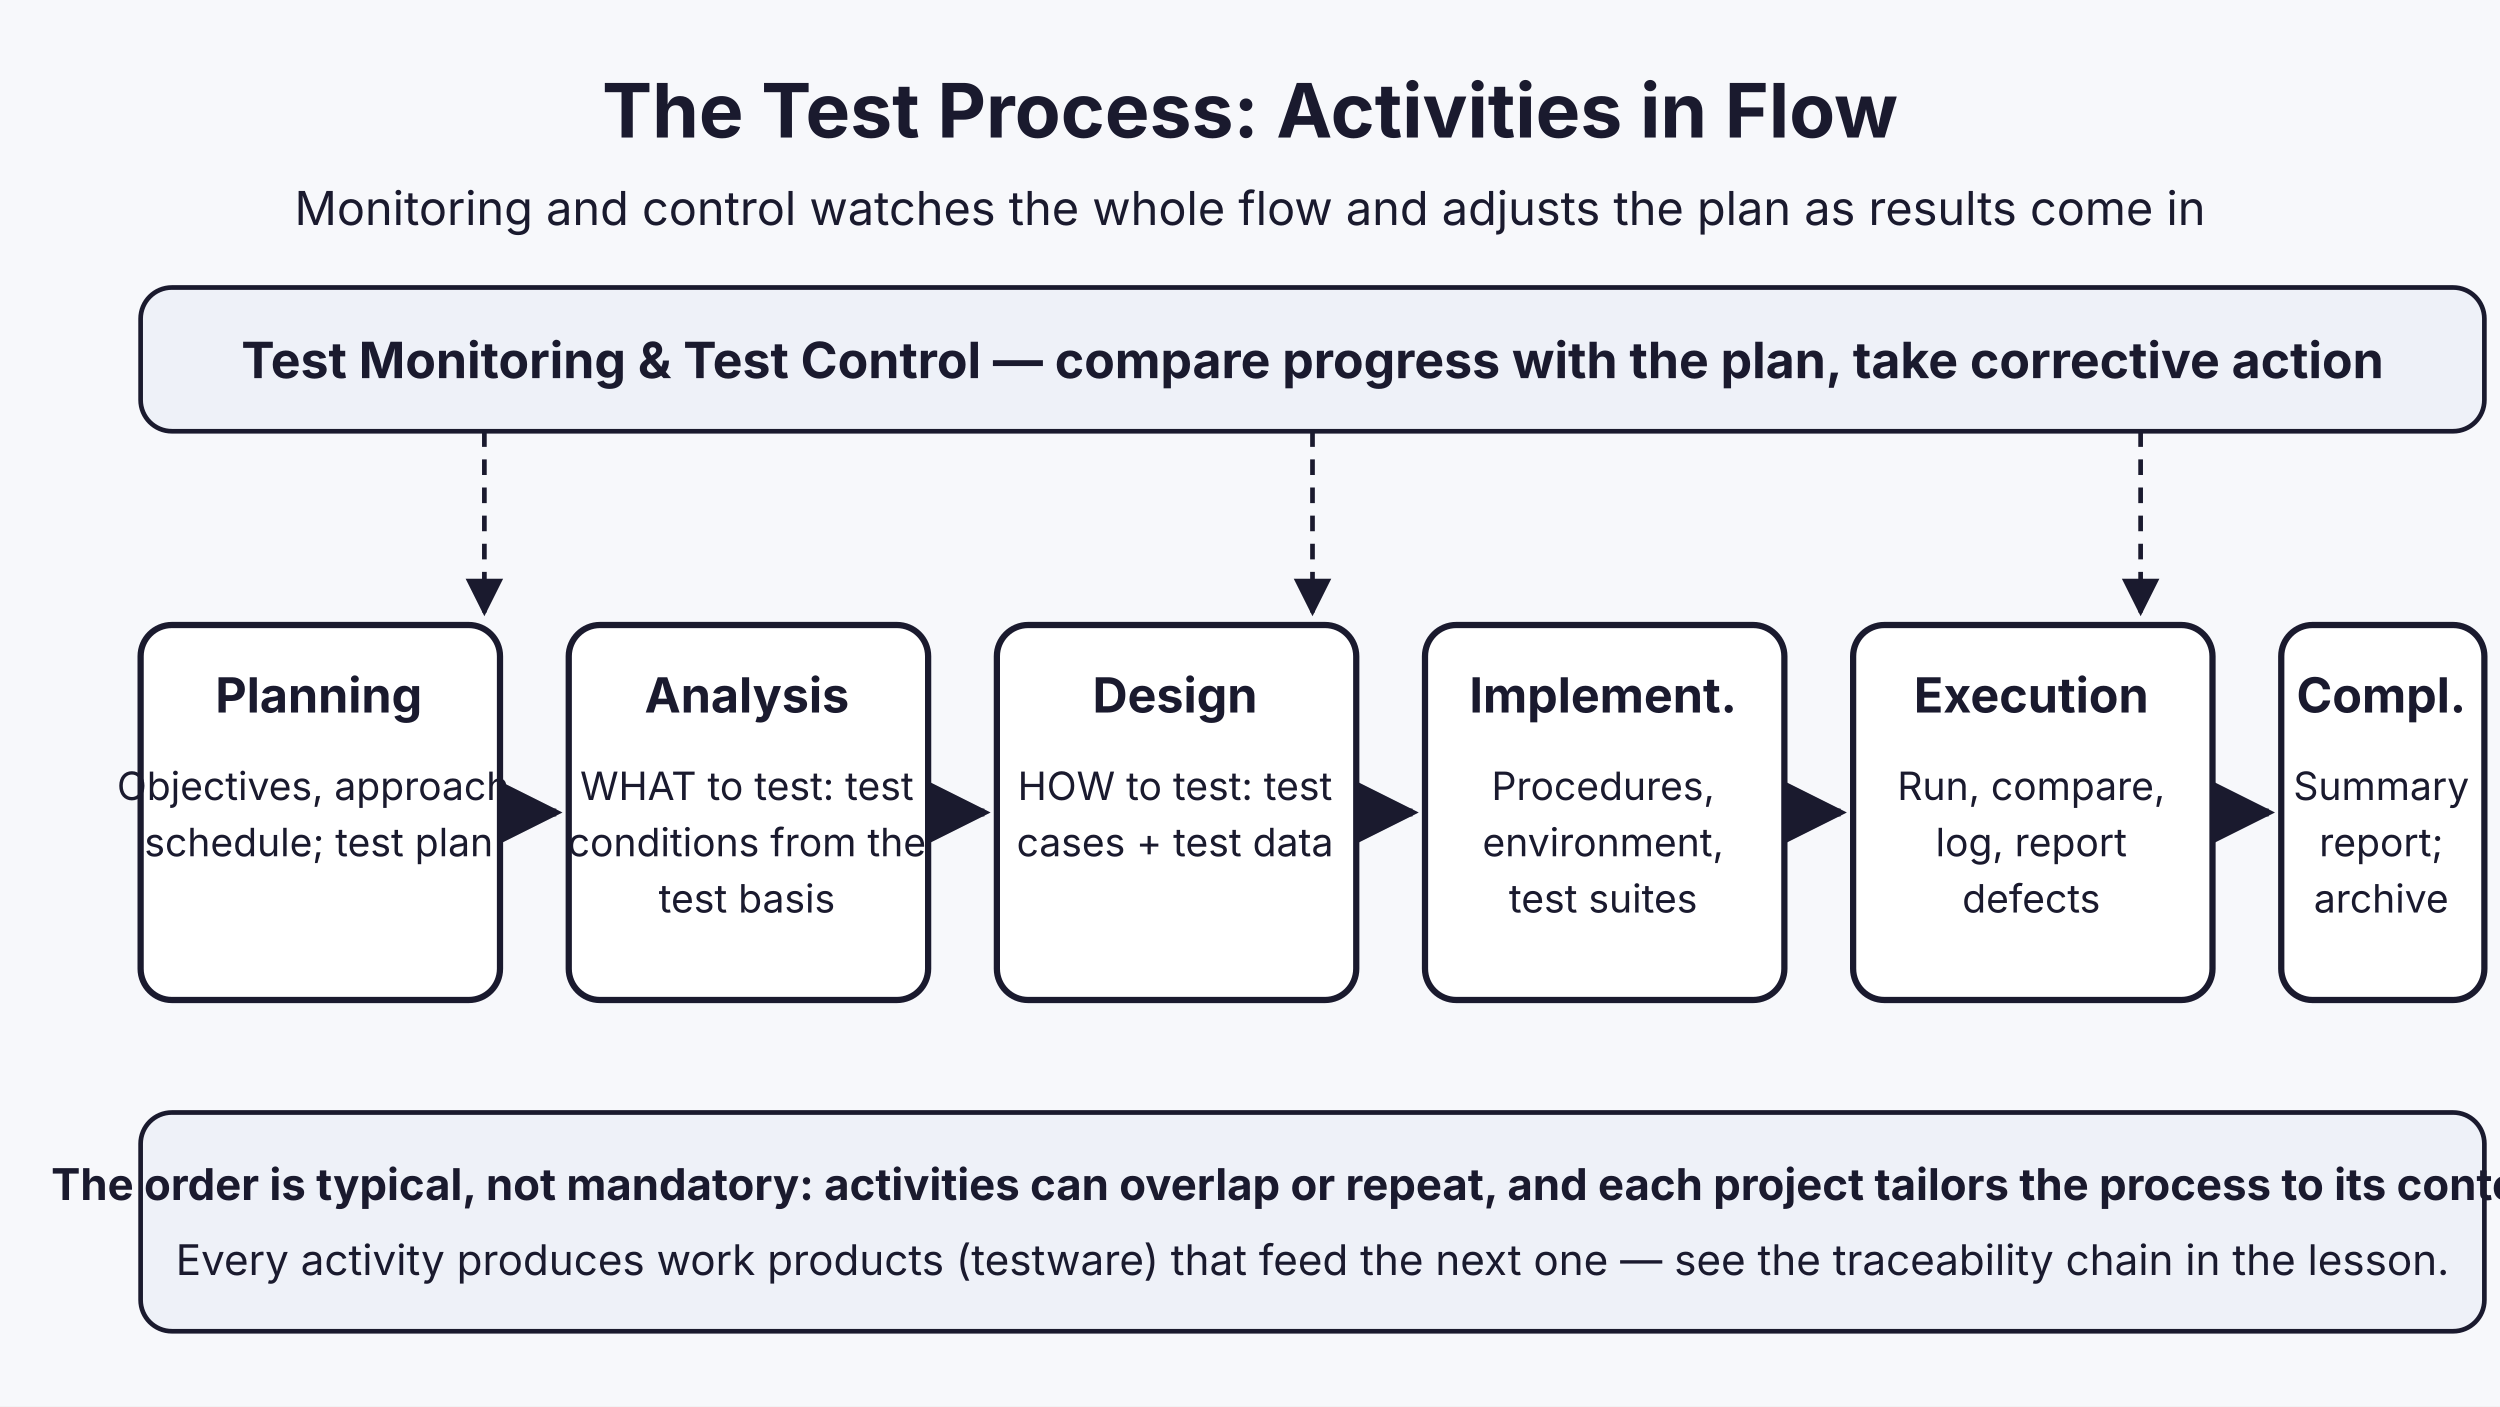
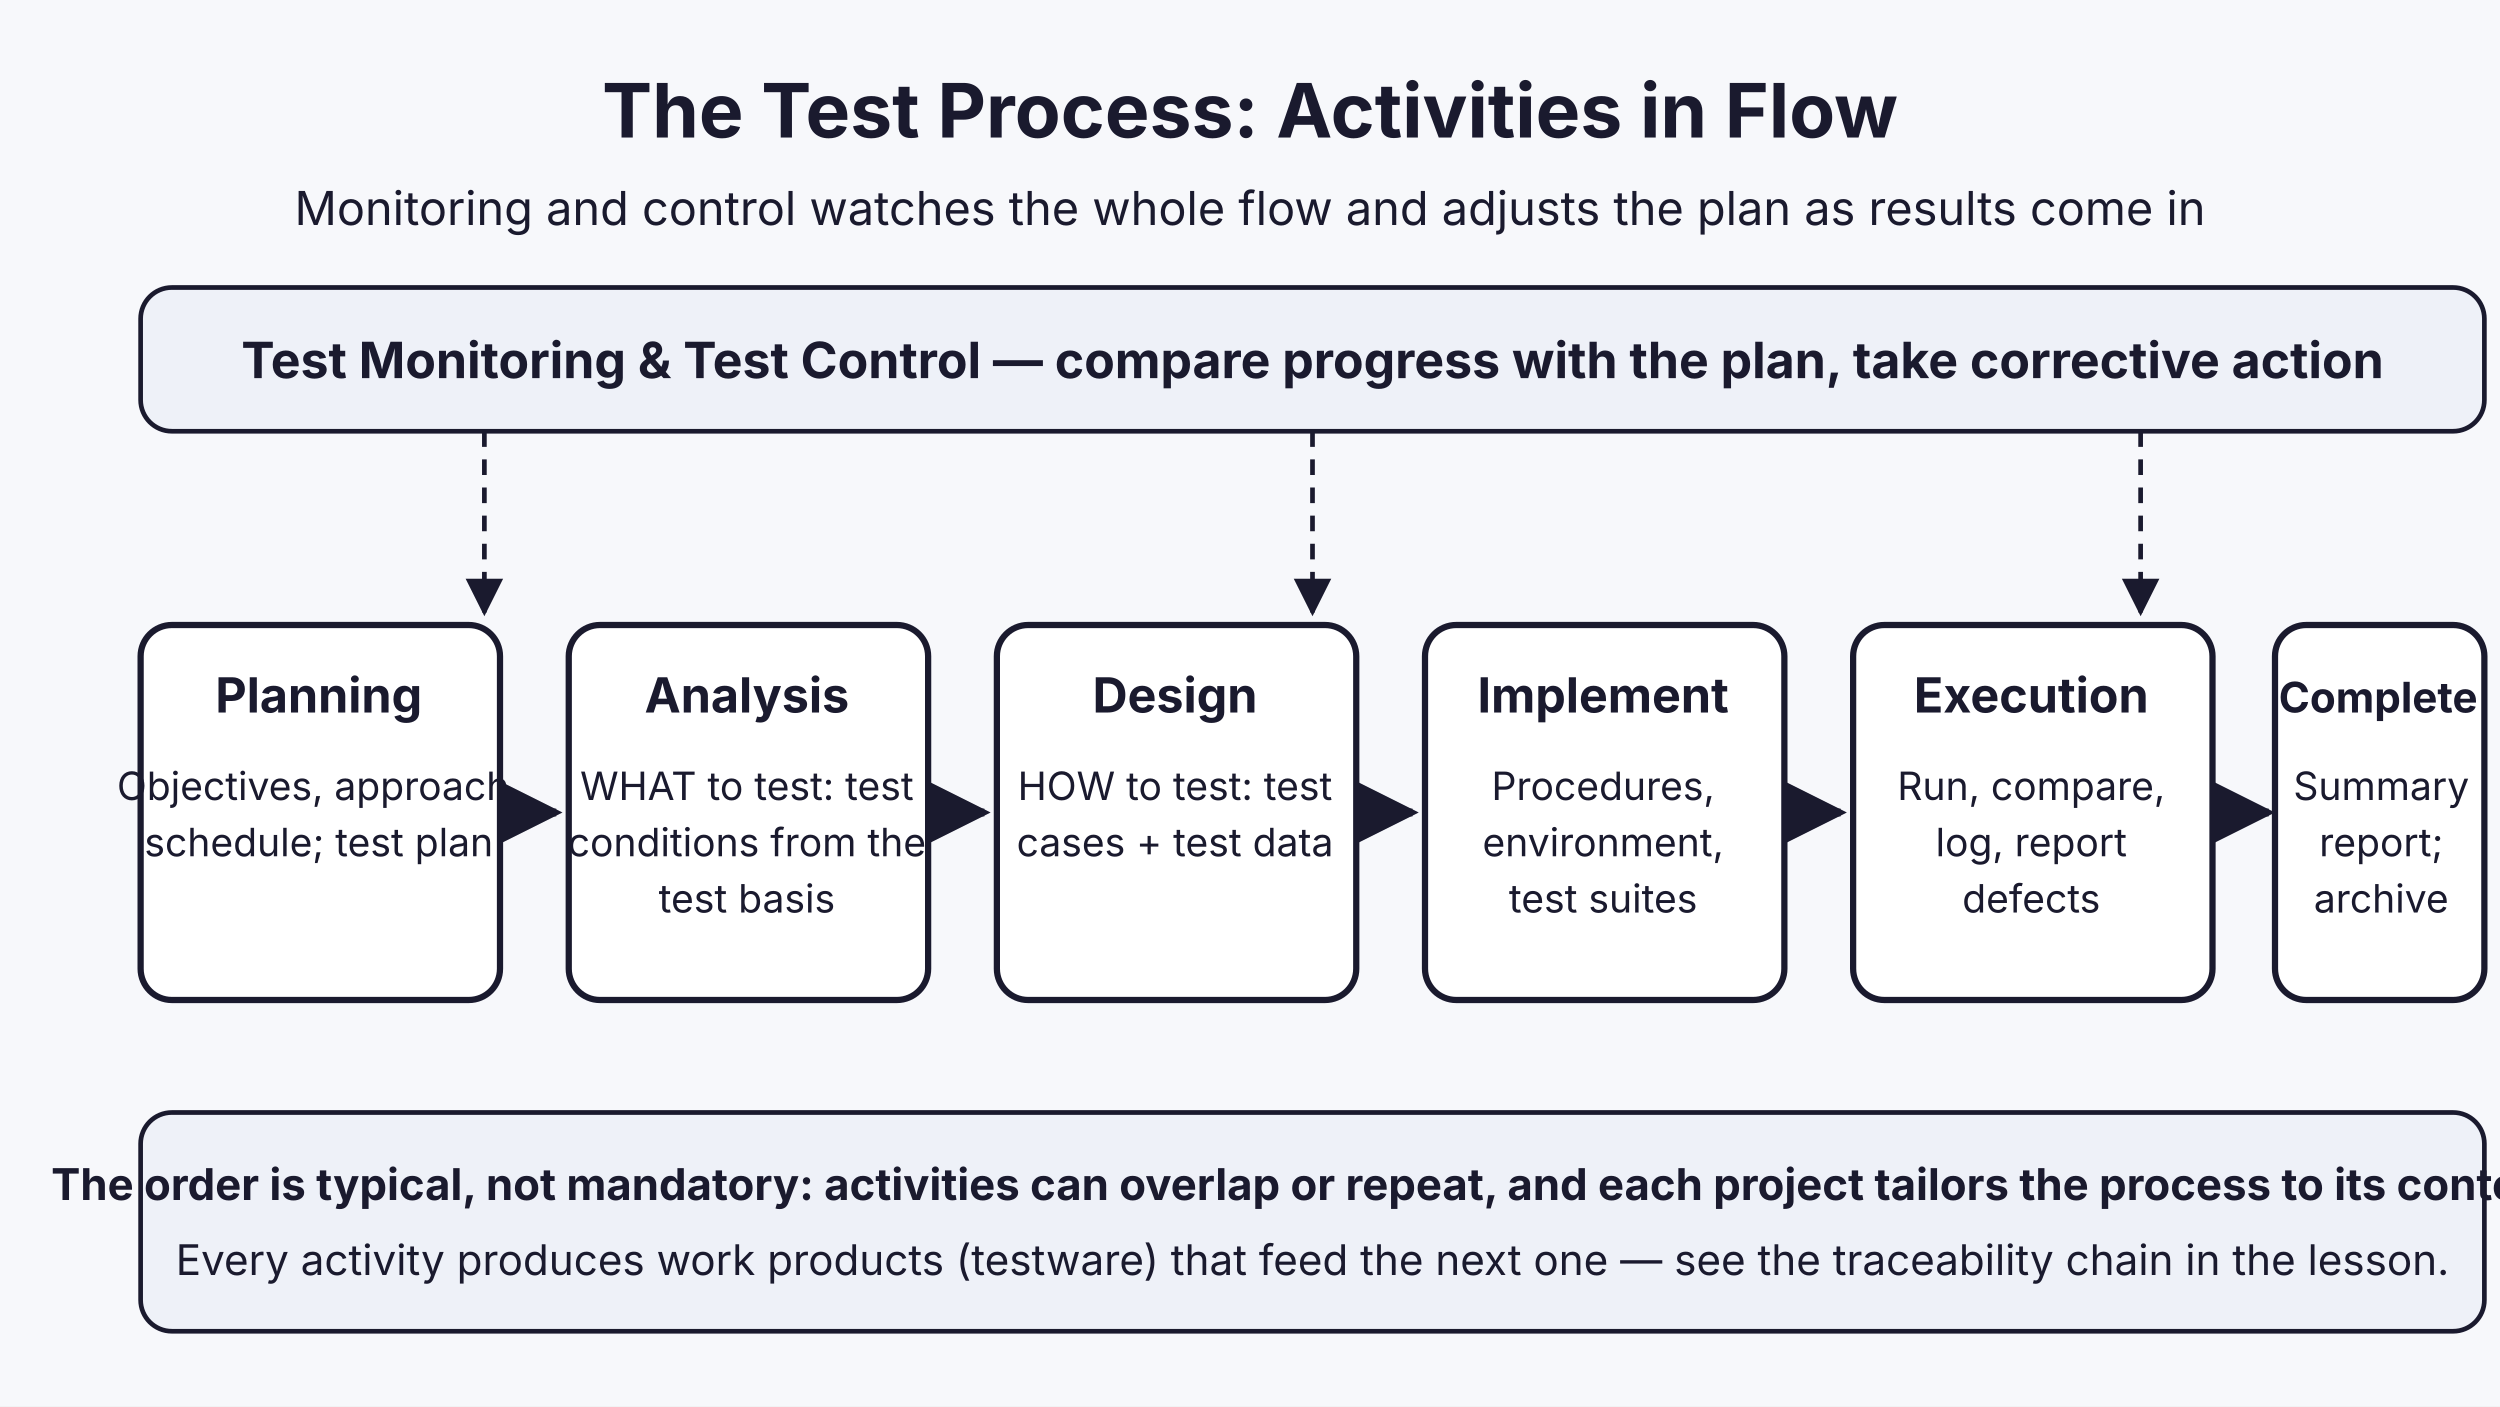
<svg xmlns="http://www.w3.org/2000/svg" viewBox="0 0 800 450" font-family="system-ui, -apple-system, 'Segoe UI', sans-serif">
  <rect width="800" height="450" fill="#f7f8fb" />
  <defs>
    <marker id="arr" viewBox="0 0 10 10" refX="9" refY="5" markerWidth="8" markerHeight="8" orient="auto">
      <path d="M0,0 L10,5 L0,10 z" fill="#1a1a2e" />
    </marker>
  </defs>
  <text x="400" y="44" text-anchor="middle" font-size="24" font-weight="700" fill="#1a1a2e">The Test Process: Activities in Flow</text>
  <text x="400" y="72" text-anchor="middle" font-size="15" fill="#1a1a2e">Monitoring and control watches the whole flow and adjusts the plan as results come in</text>
  <rect x="45" y="92" width="750" height="46" rx="10" fill="#eef1f8" stroke="#1a1a2e" stroke-width="1.5" />
  <text x="420" y="121" text-anchor="middle" font-size="16" font-weight="700" fill="#1a1a2e">Test Monitoring &amp; Test Control — compare progress with the plan, take corrective action</text>
  <line x1="155" y1="138" x2="155" y2="196" stroke="#1a1a2e" stroke-width="1.5" stroke-dasharray="5,4" marker-end="url(#arr)" />
  <line x1="420" y1="138" x2="420" y2="196" stroke="#1a1a2e" stroke-width="1.5" stroke-dasharray="5,4" marker-end="url(#arr)" />
  <line x1="685" y1="138" x2="685" y2="196" stroke="#1a1a2e" stroke-width="1.5" stroke-dasharray="5,4" marker-end="url(#arr)" />
  <rect x="45" y="200" width="115" height="120" rx="10" fill="#ffffff" stroke="#1a1a2e" stroke-width="2" />
  <text x="102" y="228" text-anchor="middle" font-size="15.5" font-weight="700" fill="#1a1a2e">Planning</text>
  <text x="102" y="256" text-anchor="middle" font-size="12.5" fill="#1a1a2e">Objectives, approach,</text>
  <text x="102" y="274" text-anchor="middle" font-size="12.5" fill="#1a1a2e">schedule; test plan</text>
  <line x1="162" y1="260" x2="178" y2="260" stroke="#1a1a2e" stroke-width="2.5" marker-end="url(#arr)" />
  <line x1="299" y1="260" x2="315" y2="260" stroke="#1a1a2e" stroke-width="2.5" marker-end="url(#arr)" />
  <line x1="436" y1="260" x2="452" y2="260" stroke="#1a1a2e" stroke-width="2.5" marker-end="url(#arr)" />
  <rect x="182" y="200" width="115" height="120" rx="10" fill="#ffffff" stroke="#1a1a2e" stroke-width="2" />
  <text x="239" y="228" text-anchor="middle" font-size="15.5" font-weight="700" fill="#1a1a2e">Analysis</text>
  <text x="239" y="256" text-anchor="middle" font-size="12.5" fill="#1a1a2e">WHAT to test: test</text>
  <text x="239" y="274" text-anchor="middle" font-size="12.5" fill="#1a1a2e">conditions from the</text>
  <text x="239" y="292" text-anchor="middle" font-size="12.5" fill="#1a1a2e">test basis</text>
  <line x1="573" y1="260" x2="589" y2="260" stroke="#1a1a2e" stroke-width="2.5" marker-end="url(#arr)" />
  <line x1="710" y1="260" x2="726" y2="260" stroke="#1a1a2e" stroke-width="2.5" marker-end="url(#arr)" />
  <rect x="319" y="200" width="115" height="120" rx="10" fill="#ffffff" stroke="#1a1a2e" stroke-width="2" />
  <text x="376" y="228" text-anchor="middle" font-size="15.5" font-weight="700" fill="#1a1a2e">Design</text>
  <text x="376" y="256" text-anchor="middle" font-size="12.5" fill="#1a1a2e">HOW to test: test</text>
  <text x="376" y="274" text-anchor="middle" font-size="12.5" fill="#1a1a2e">cases + test data</text>
  <rect x="456" y="200" width="115" height="120" rx="10" fill="#ffffff" stroke="#1a1a2e" stroke-width="2" />
-   <text x="513" y="228" text-anchor="middle" font-size="15.5" font-weight="700" fill="#1a1a2e">Implement.</text>
+   <text x="513" y="228" text-anchor="middle" font-size="15.5" font-weight="700" fill="#1a1a2e">Implement</text>
  <text x="513" y="256" text-anchor="middle" font-size="12.5" fill="#1a1a2e">Procedures,</text>
  <text x="513" y="274" text-anchor="middle" font-size="12.5" fill="#1a1a2e">environment,</text>
  <text x="513" y="292" text-anchor="middle" font-size="12.5" fill="#1a1a2e">test suites</text>
  <rect x="593" y="200" width="115" height="120" rx="10" fill="#ffffff" stroke="#1a1a2e" stroke-width="2" />
  <text x="650" y="228" text-anchor="middle" font-size="15.5" font-weight="700" fill="#1a1a2e">Execution</text>
  <text x="650" y="256" text-anchor="middle" font-size="12.5" fill="#1a1a2e">Run, compare,</text>
  <text x="650" y="274" text-anchor="middle" font-size="12.5" fill="#1a1a2e">log, report</text>
  <text x="650" y="292" text-anchor="middle" font-size="12.5" fill="#1a1a2e">defects</text>
-   <rect x="730" y="200" width="65" height="120" rx="10" fill="#ffffff" stroke="#1a1a2e" stroke-width="2" />
-   <text x="762" y="228" text-anchor="middle" font-size="15.5" font-weight="700" fill="#1a1a2e">Compl.</text>
+   <rect x="728" y="200" width="67" height="120" rx="10" fill="#ffffff" stroke="#1a1a2e" stroke-width="2" />
+   <text x="761" y="228" text-anchor="middle" font-size="13.5" font-weight="700" fill="#1a1a2e">Complete</text>
  <text x="762" y="256" text-anchor="middle" font-size="12.5" fill="#1a1a2e">Summary</text>
  <text x="762" y="274" text-anchor="middle" font-size="12.5" fill="#1a1a2e">report;</text>
  <text x="762" y="292" text-anchor="middle" font-size="12.5" fill="#1a1a2e">archive</text>
  <rect x="45" y="356" width="750" height="70" rx="10" fill="#eef1f8" stroke="#1a1a2e" stroke-width="1.5" />
  <text x="420" y="384" text-anchor="middle" font-size="14" font-weight="700" fill="#1a1a2e">The order is typical, not mandatory: activities can overlap or repeat, and each project tailors the process to its context.</text>
  <text x="420" y="408" text-anchor="middle" font-size="13.5" fill="#1a1a2e">Every activity produces work products (testware) that feed the next one — see the traceability chain in the lesson.</text>
</svg>
